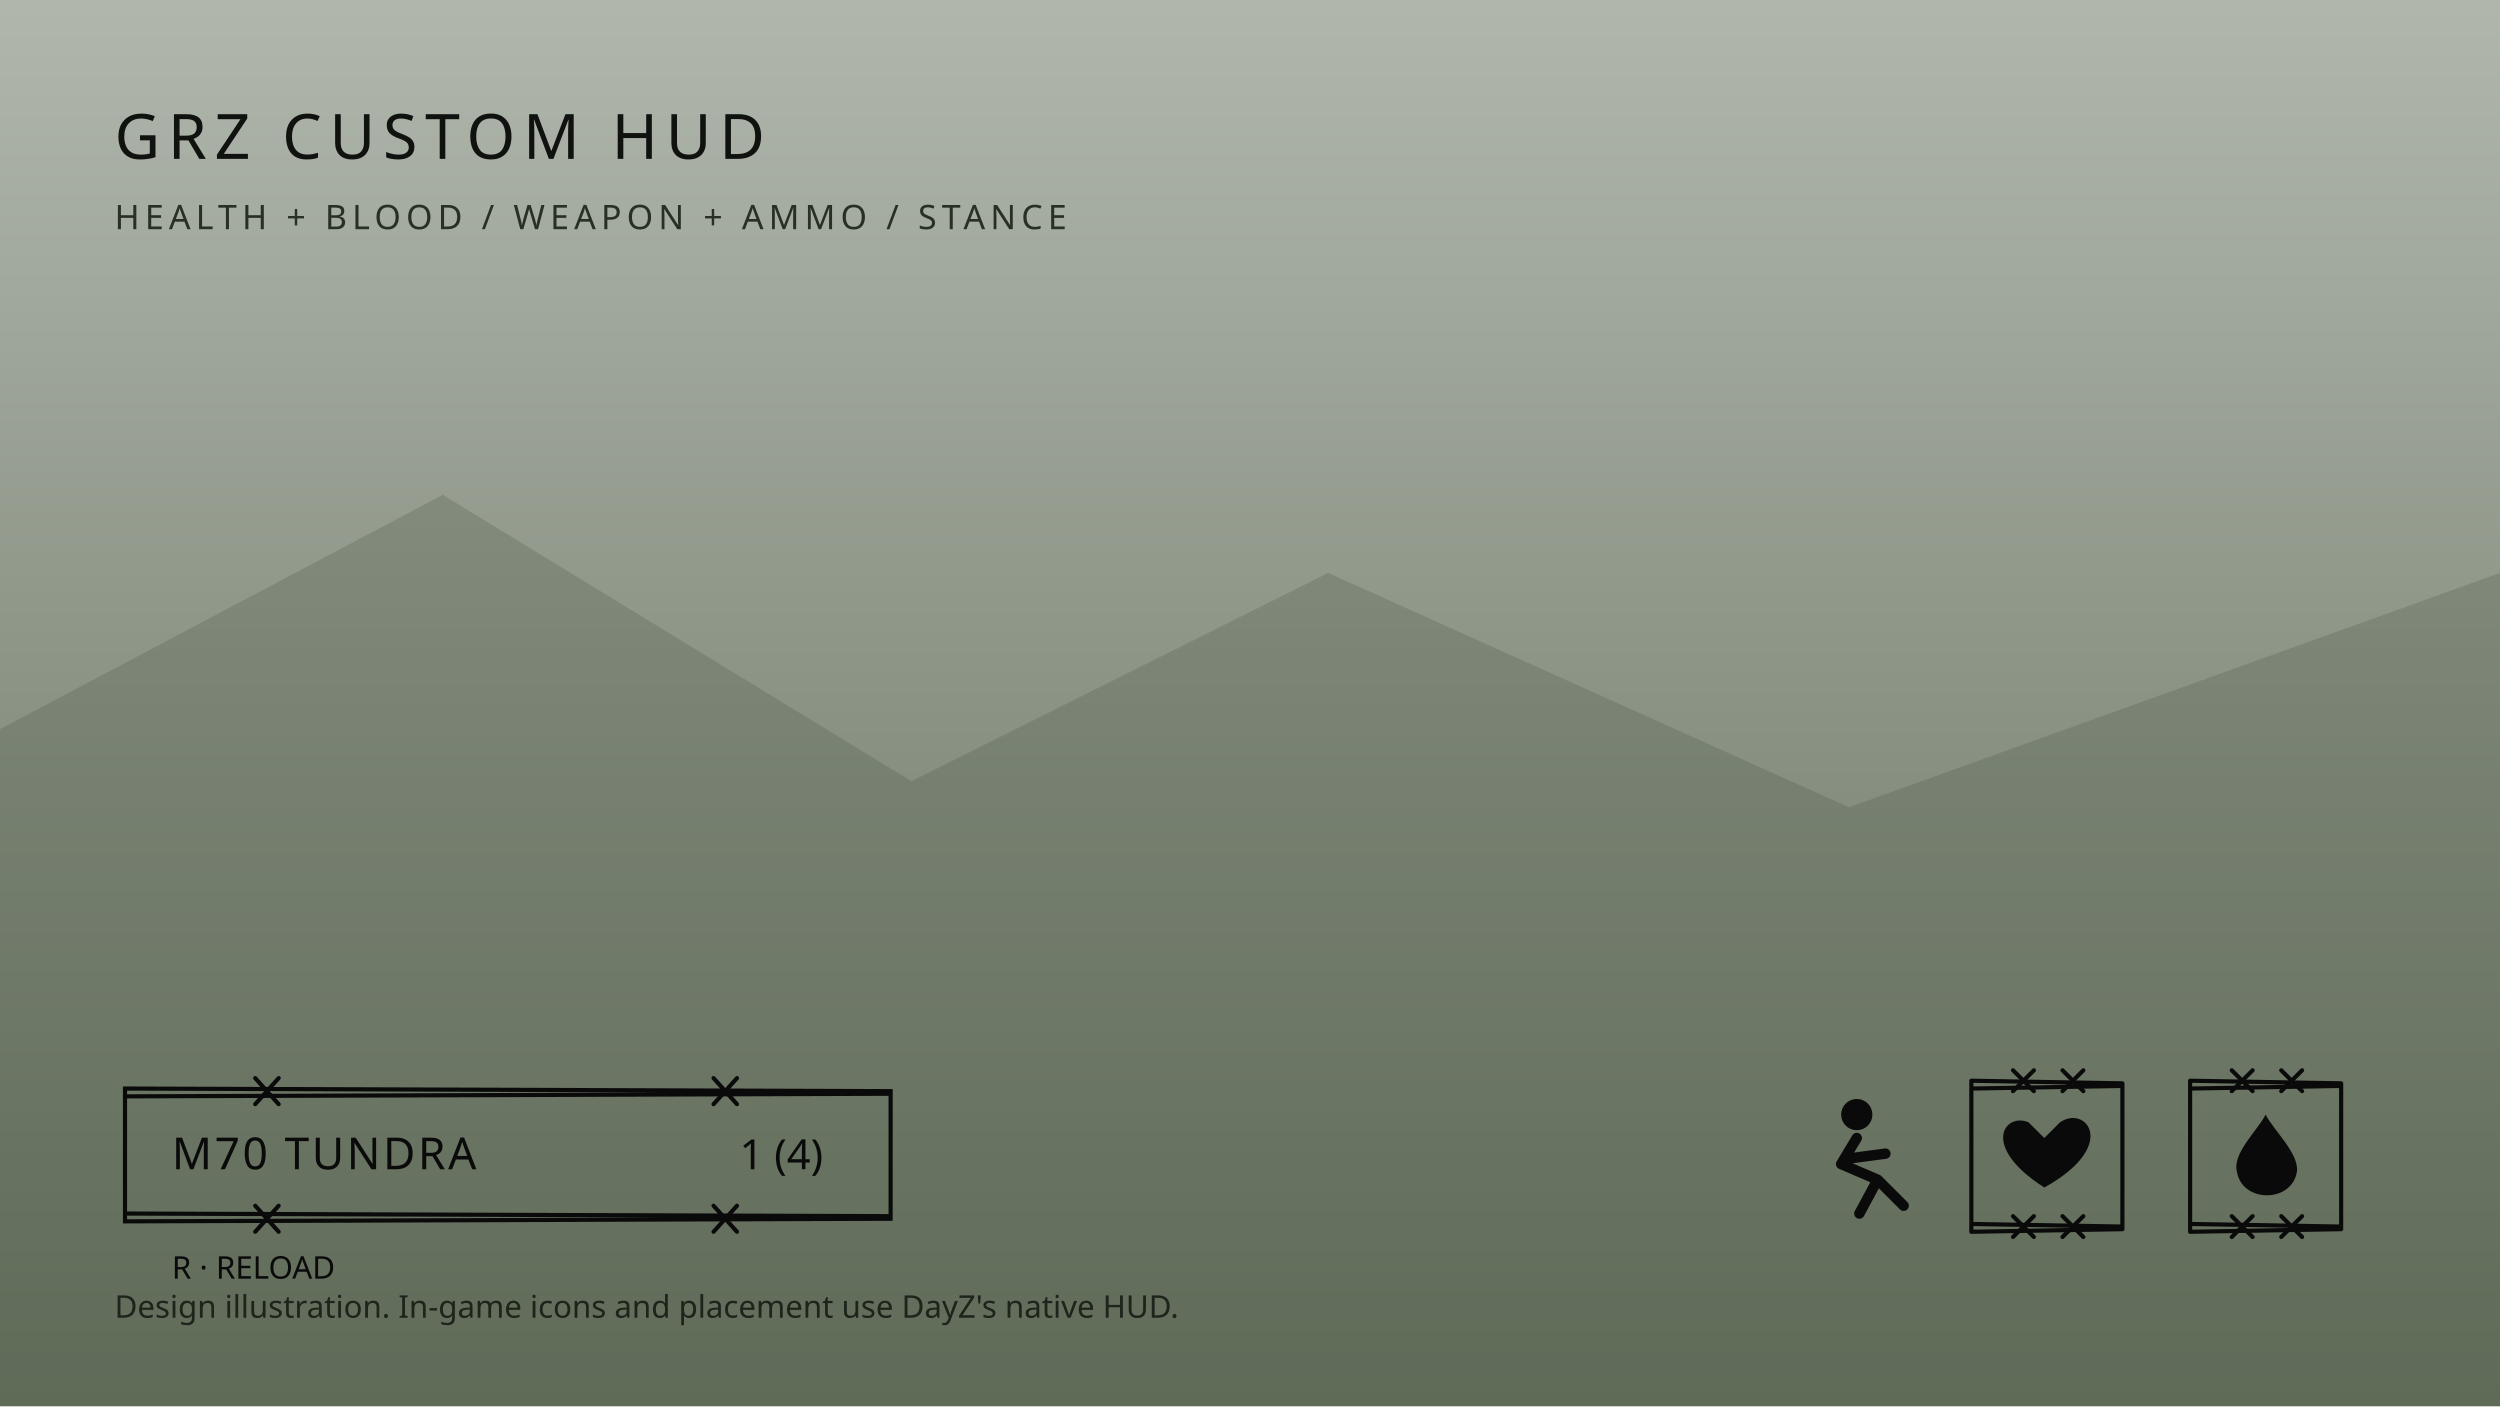
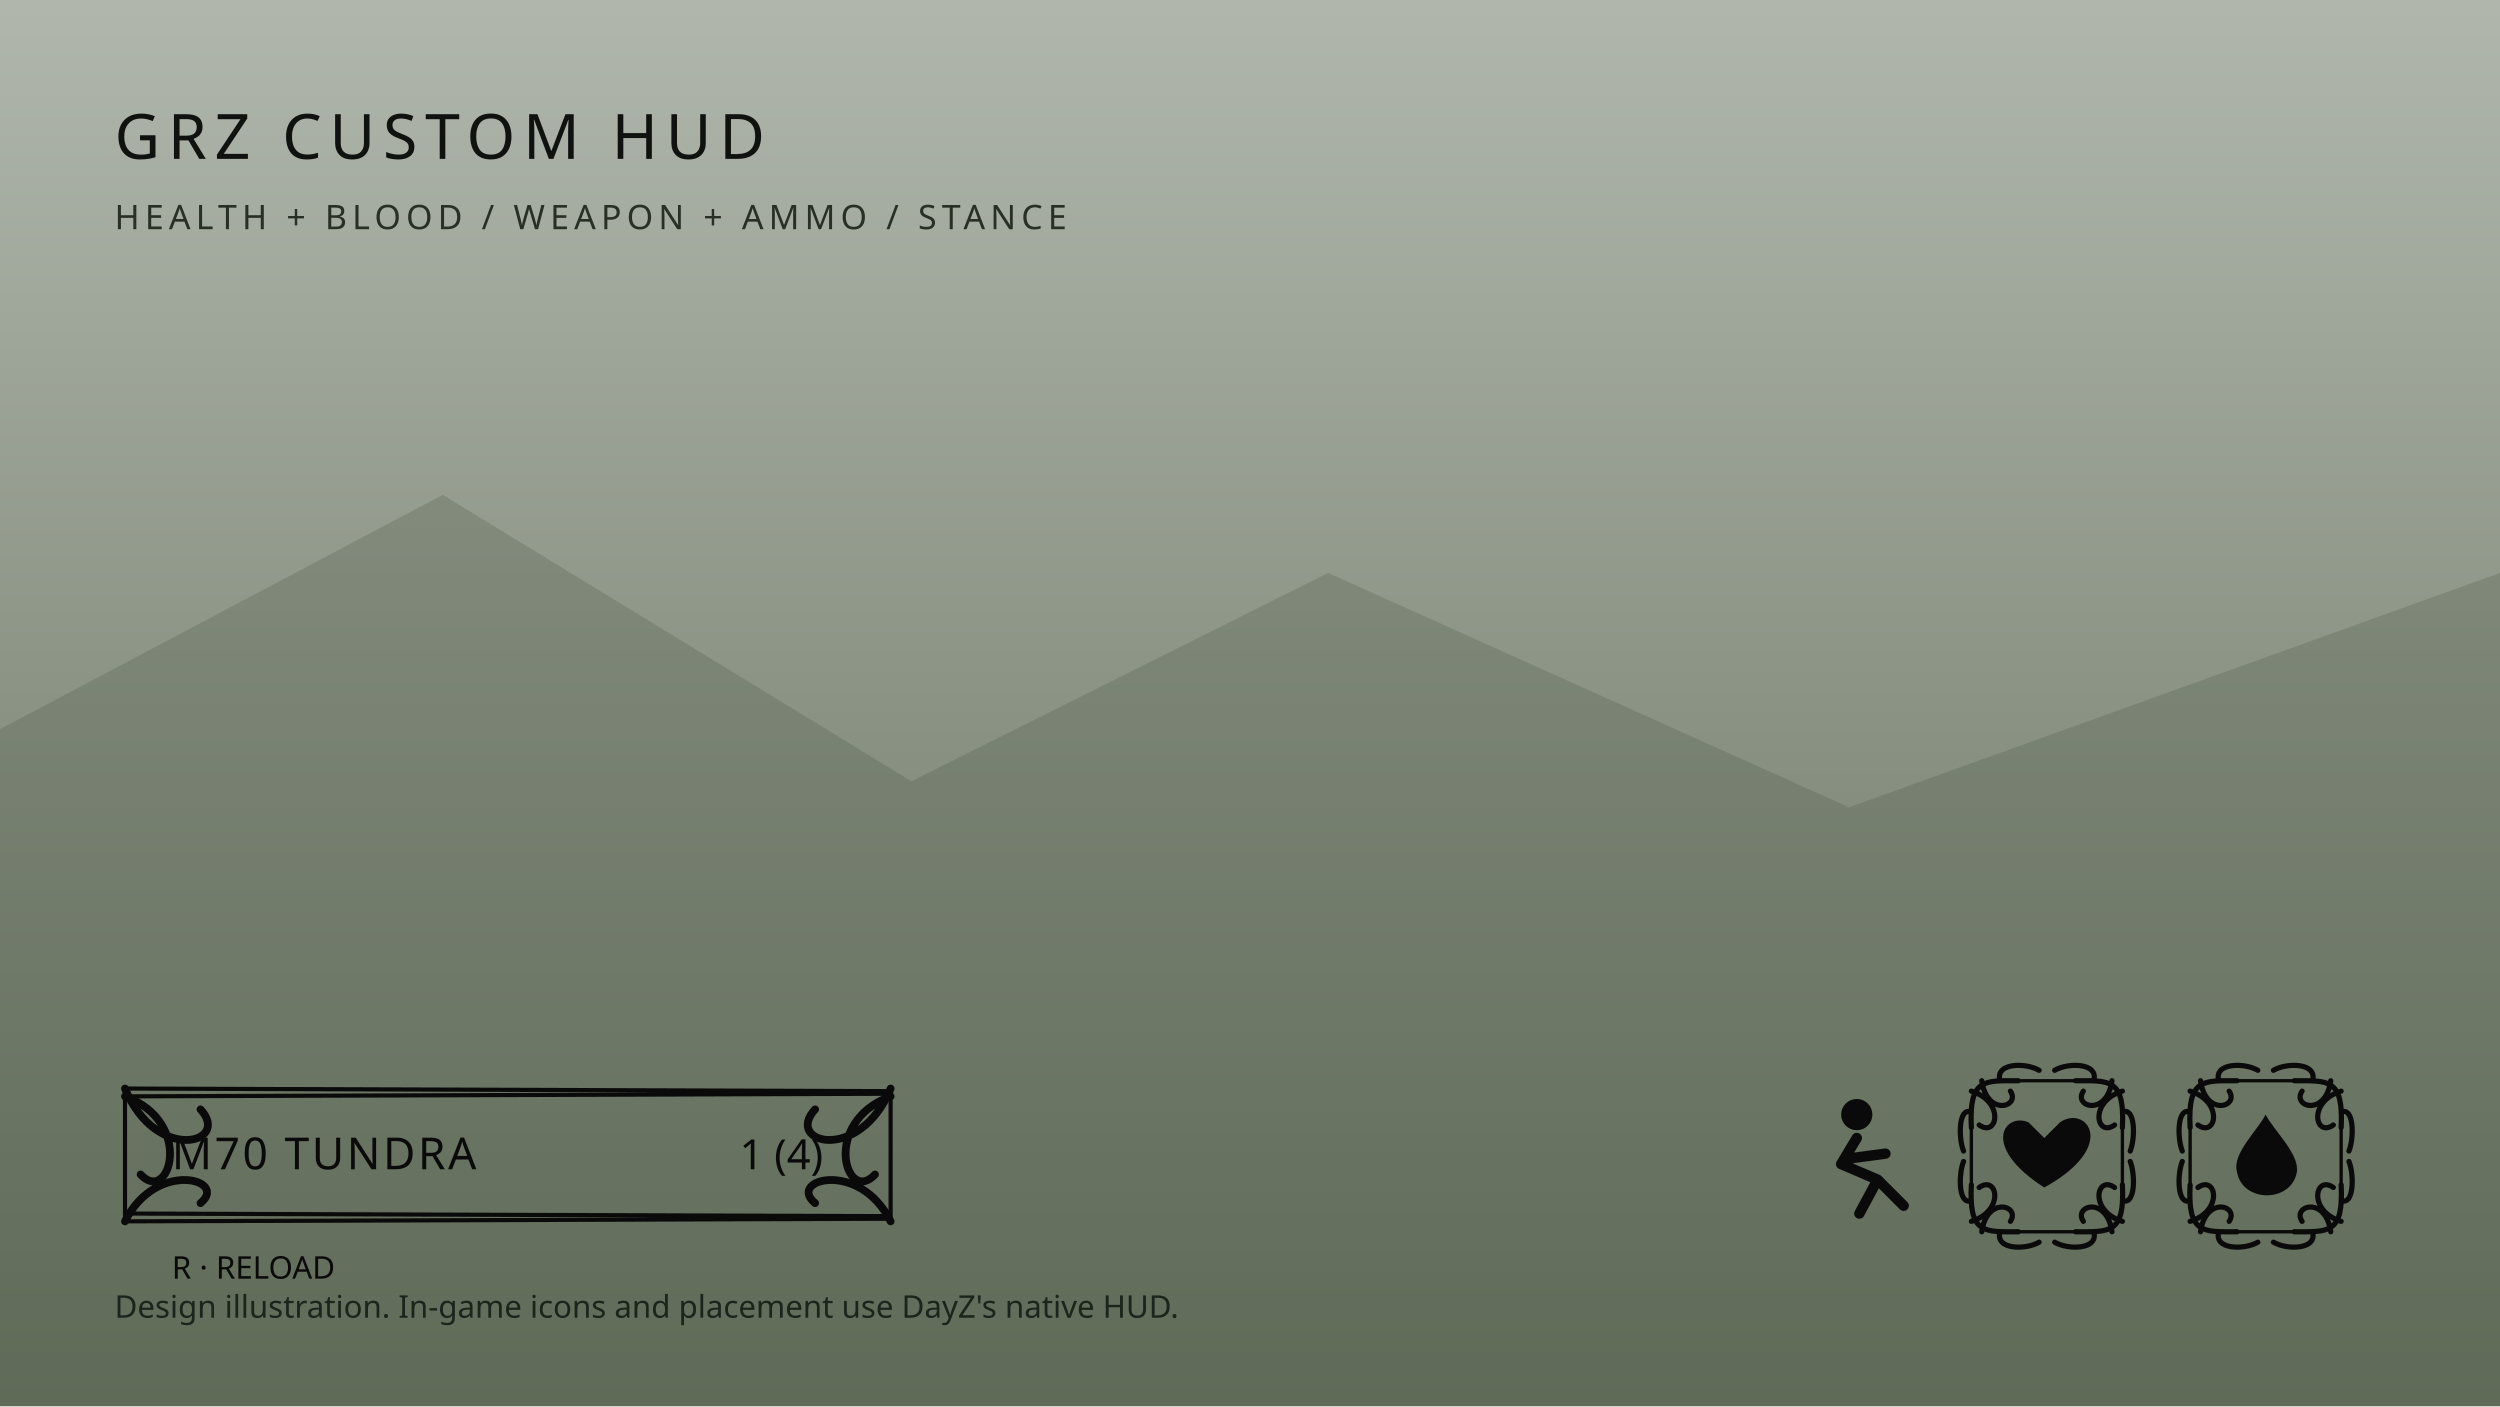
<svg xmlns="http://www.w3.org/2000/svg" width="960" height="540" viewBox="0 0 960 540">
  <defs>
    <linearGradient id="land" x2="0" y2="1">
      <stop stop-color="#b0b6ac" />
      <stop offset="1" stop-color="#65705d" />
    </linearGradient>
-     <g id="wire" fill="none" stroke="#0a0a0a" stroke-width="1.6" stroke-linecap="round" stroke-linejoin="round">
-       <path d="M3 8 L61 9 L61 65 L3 66 Z M3 11 L61 10 M3 63 L61 64" />
-       <path d="M19 4 l8 8 m-8 0 l8 -8 M38 4 l8 8 m-8 0 l8 -8 M19 60 l8 8 m-8 0 l8 -8 M38 60 l8 8 m-8 0 l8 -8" />
+     <g id="wire" fill="none" stroke="#0a0a0a" stroke-linecap="round" stroke-linejoin="round">
+       <path d="M21 8H43 M21 66H43 M3 26V48 M61 26V48" stroke-width="1.3" />
+       <g id="corner" stroke-width="2">
+         <path d="M21 8C8 8 2 7 3 26 M7 8C9 22 22 18 18 12 M3 12C16 16 13 30 6 25 M14 8C12 1 24 1 29 4 M3 20C-2 18 -2 30 0 35" />
+       </g>
+       <use href="#corner" transform="translate(64 0) scale(-1 1)" />
+       <use href="#corner" transform="translate(0 74) scale(1 -1)" />
+       <use href="#corner" transform="translate(64 74) scale(-1 -1)" />
    </g>
  </defs>
  <rect width="960" height="540" fill="url(#land)" />
  <path d="M0 280L170 190 350 300 510 220 710 310 960 220V540H0Z" fill="#505b49" opacity=".28" />
  <text x="44" y="61" fill="#101210" font-family="sans-serif" font-size="24" letter-spacing="3">GRZ CUSTOM HUD</text>
  <text x="44" y="88" fill="#283025" font-family="sans-serif" font-size="13" letter-spacing="2">HEALTH + BLOOD / WEAPON + AMMO / STANCE</text>
  <g fill="none" stroke="#0a0a0a" stroke-width="1.6" stroke-linecap="round">
    <path d="M48 418 L342 419 L342 468 L48 469 Z M48 421 L342 420 M48 466 L342 467" />
-     <path d="M98 414 l9 10 m-9 0 l9 -10 M274 414 l9 10 m-9 0 l9 -10 M98 463 l9 10 m-9 0 l9 -10 M274 463 l9 10 m-9 0 l9 -10" />
+     <path stroke-width="3" d="M48 418C60 447 89 439 77 426 M48 421C75 431 65 463 54 451 M342 418C330 447 301 439 313 426 M342 421C315 431 325 463 336 451 M48 469C60 445 88 453 77 462 M342 469C330 445 302 453 313 462" />
  </g>
  <g fill="#0a0a0a" font-family="sans-serif">
    <text x="66" y="449" font-size="17" letter-spacing="1">M70 TUNDRA</text>
    <text x="284" y="449" font-size="16">1 (4)</text>
    <text x="66" y="491" font-size="12">R · RELOAD</text>
  </g>
  <g transform="translate(704 428)" stroke="#0a0a0a" stroke-width="4" fill="none" stroke-linecap="round" stroke-linejoin="round">
    <circle cx="9" cy="0" r="4" fill="#0a0a0a" />
    <path d="M9 9 L3 19 L17 25 L10 38 M5 17 L20 15 M17 25 L27 35" />
  </g>
  <g transform="translate(754 407)">
    <use href="#wire" />
    <path d="M32 48 C7 32 17 19 26 23 L32 29 L38 23 C48 16 61 32 32 48Z" fill="#0a0a0a" transform="translate(-1 1)" />
  </g>
  <g transform="translate(838 407)">
    <use href="#wire" />
    <path d="M32 21 C29 27 19 36 21 43 C23 55 42 55 44 43 C45 36 35 27 32 21Z" fill="#0a0a0a" />
  </g>
  <text x="44" y="506" fill="#1c241b" font-family="sans-serif" font-size="12">Design illustration. In-game icons and placement use DayZ's native HUD.</text>
</svg>
